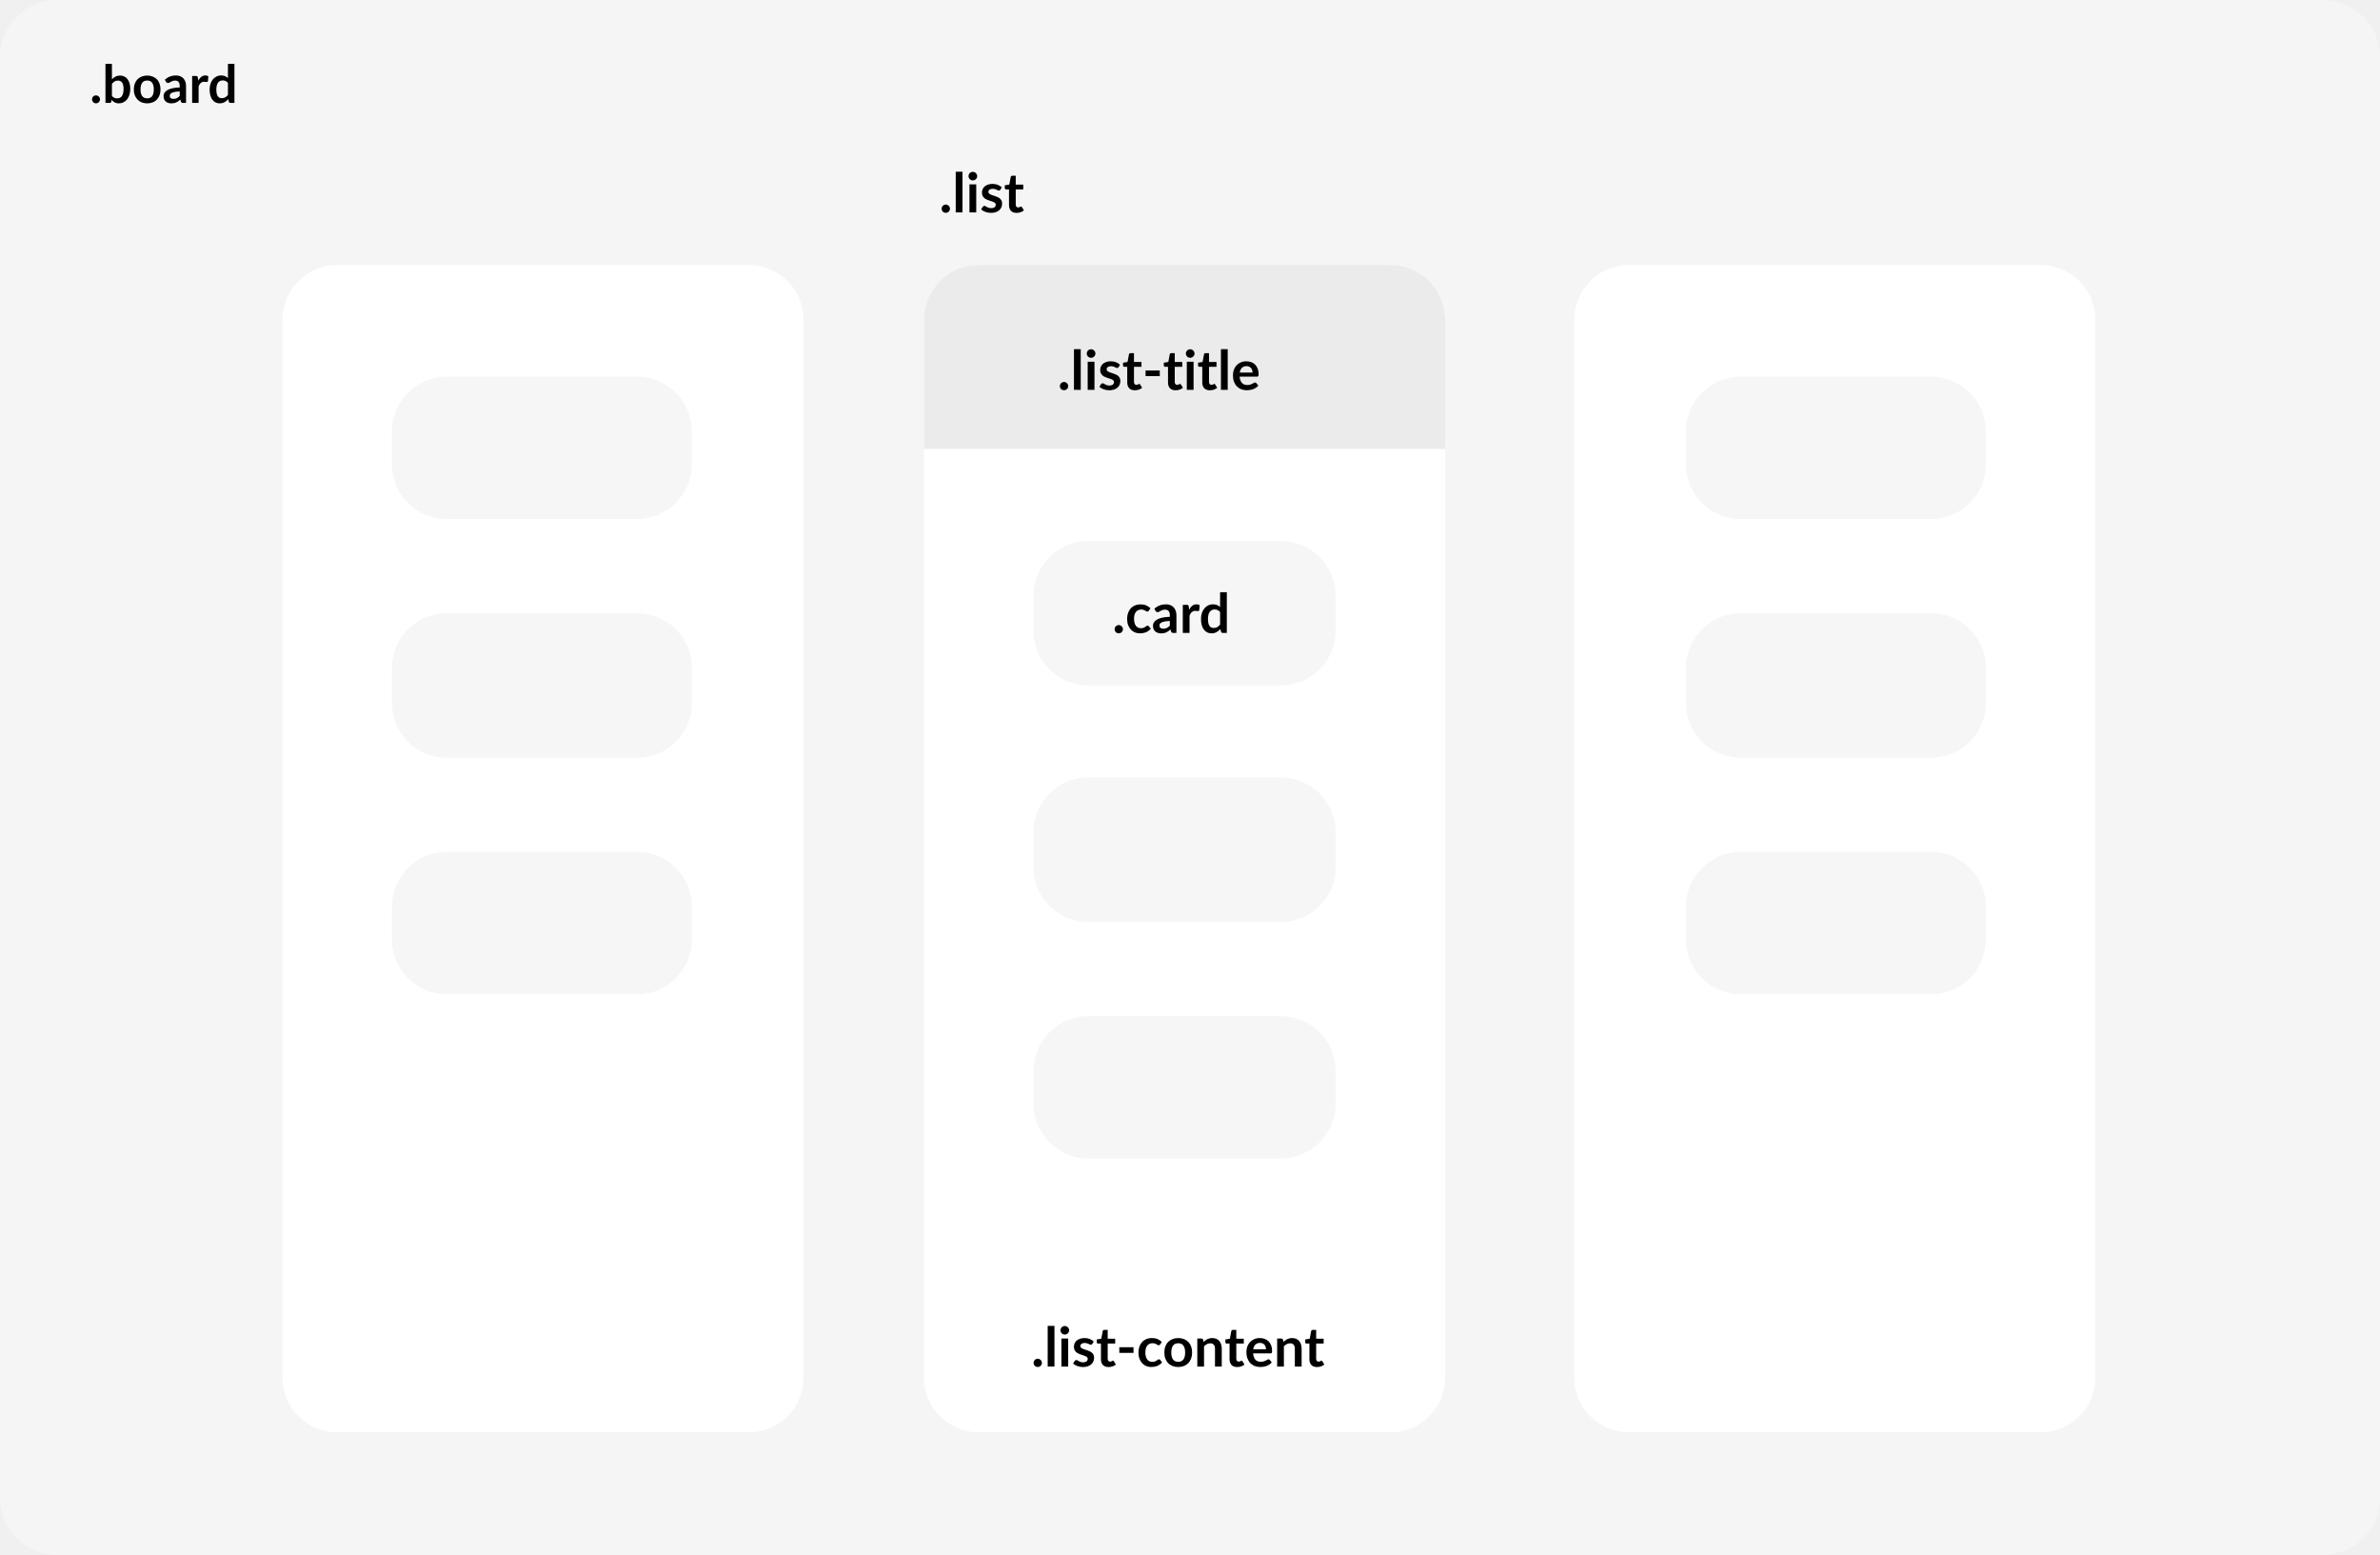
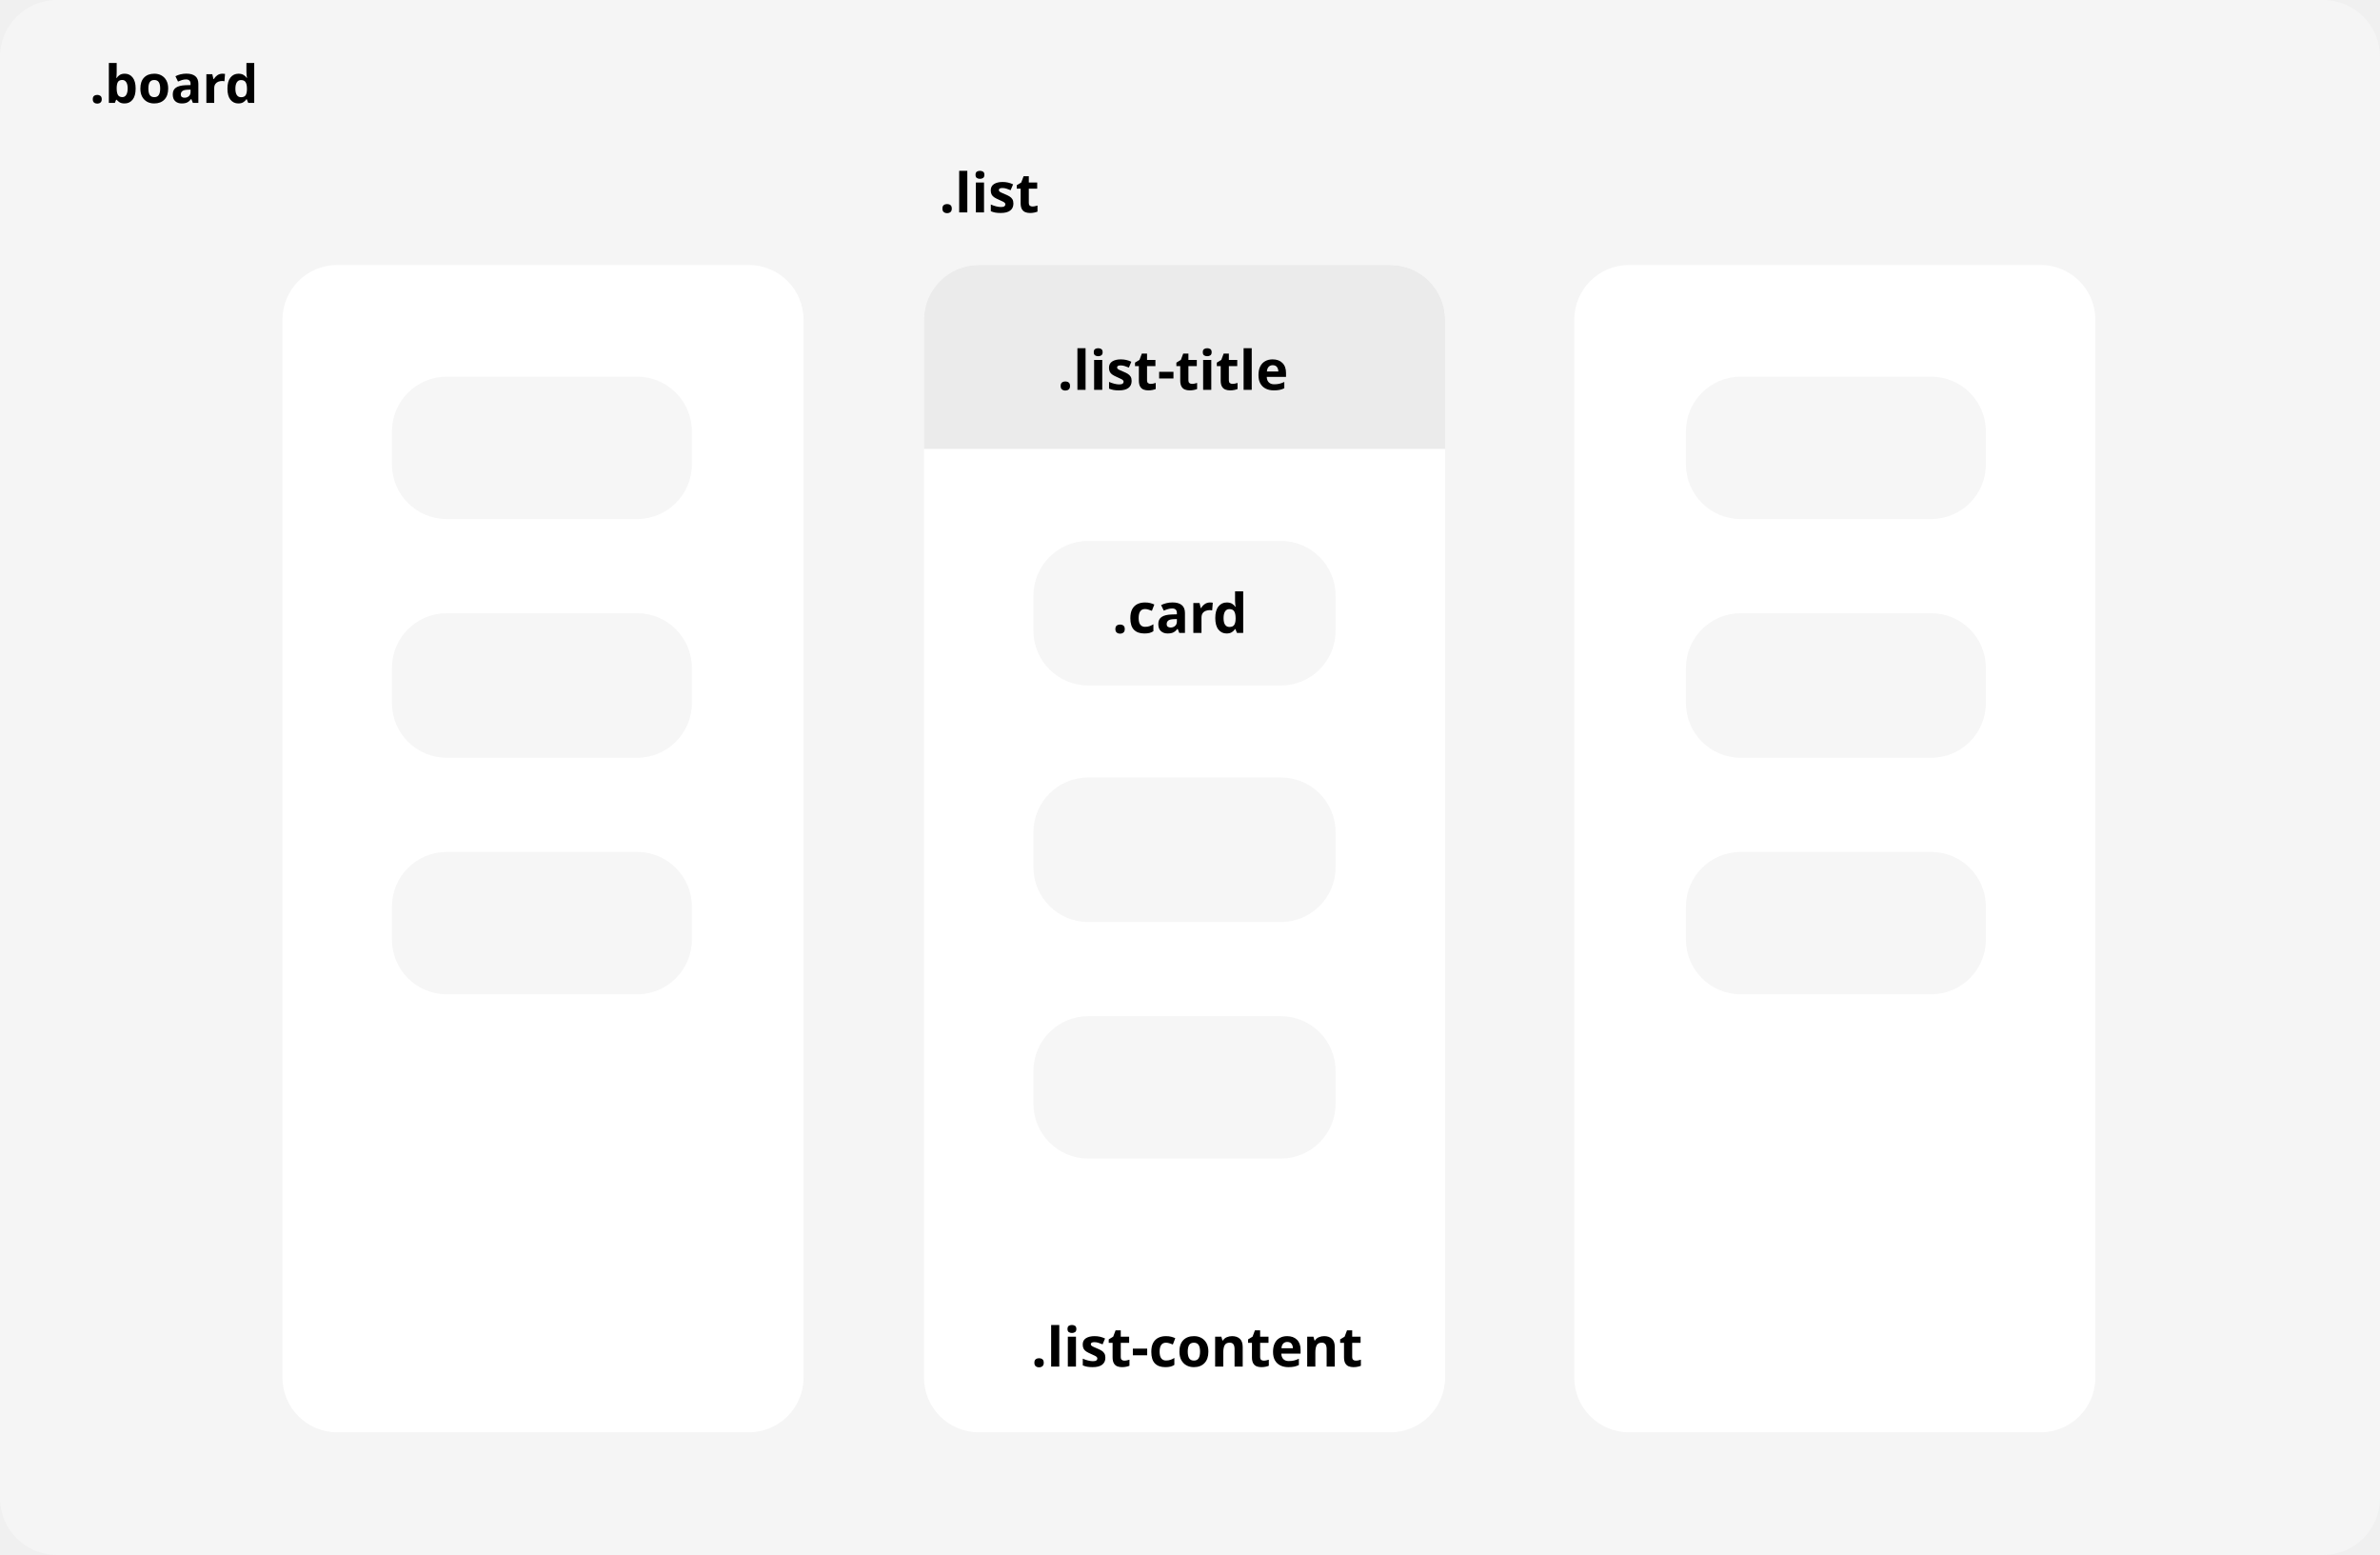
<svg xmlns="http://www.w3.org/2000/svg" width="1087" height="710" viewBox="0 0 1087 710">
  <g id="Group_7" data-name="Group 7" transform="translate(-387 -261)">
    <rect id="Rectangle_4" data-name="Rectangle 4" width="1087" height="710" rx="26" transform="translate(387 261)" fill="#f5f5f5" />
-     <text id="_.board" data-name=".board" transform="translate(428 308)" font-size="24" font-family="Lato-Bold, Lato" font-weight="700">
+     <text id="_.board" data-name=".board" transform="translate(428 308)" font-size="24" font-family="Leelawadee-Bold, Leelawadee" font-weight="700">
      <tspan x="0" y="0">.board</tspan>
    </text>
    <g id="Group_6" data-name="Group 6" transform="translate(-179.487)">
      <g id="Group_3" data-name="Group 3" transform="translate(695 382.395)">
        <rect id="Rectangle_6" data-name="Rectangle 6" width="238" height="533" rx="25" transform="translate(0.487 -0.395)" fill="#fff" />
        <rect id="Rectangle_8" data-name="Rectangle 8" width="137" height="65" rx="25" transform="translate(50.487 50.605)" fill="#f6f6f6" />
        <rect id="Rectangle_9" data-name="Rectangle 9" width="137" height="66" rx="25" transform="translate(50.487 158.605)" fill="#f6f6f6" />
        <rect id="Rectangle_10" data-name="Rectangle 10" width="137" height="65" rx="25" transform="translate(50.487 267.605)" fill="#f6f6f6" />
      </g>
      <g id="Group_4" data-name="Group 4" transform="translate(988.148 333)">
        <rect id="Rectangle_6-2" data-name="Rectangle 6" width="238" height="533" rx="25" transform="translate(0.34 49)" fill="#fff" />
        <rect id="Rectangle_8-2" data-name="Rectangle 8" width="138" height="66" rx="25" transform="translate(50.34 175)" fill="#f6f6f6" />
        <rect id="Rectangle_9-2" data-name="Rectangle 9" width="138" height="66" rx="25" transform="translate(50.34 283)" fill="#f6f6f6" />
        <rect id="Rectangle_10-2" data-name="Rectangle 10" width="138" height="65" rx="25" transform="translate(50.34 392)" fill="#f6f6f6" />
-         <text id="_.list" data-name=".list" transform="translate(7.34 25)" font-size="25" font-family="Lato-Bold, Lato" font-weight="700">
+         <text id="_.list" data-name=".list" transform="translate(7.34 25)" font-size="25" font-family="Leelawadee-Bold, Leelawadee" font-weight="700">
          <tspan x="0" y="0">.list</tspan>
        </text>
-         <text id="_.card" data-name=".card" transform="translate(86.34 217)" font-size="25" font-family="Lato-Bold, Lato" font-weight="700">
+         <text id="_.card" data-name=".card" transform="translate(86.34 217)" font-size="25" font-family="Leelawadee-Bold, Leelawadee" font-weight="700">
          <tspan x="0" y="0">.card</tspan>
        </text>
        <path id="Intersection_1" data-name="Intersection 1" d="M0,84V25A25,25,0,0,1,25,0H213a25,25,0,0,1,25,25V84Z" transform="translate(0.34 49)" fill="#ebebeb" />
-         <text id="_.list-title" data-name=".list-title" transform="translate(61.34 106)" font-size="25" font-family="Lato-Bold, Lato" font-weight="700">
+         <text id="_.list-title" data-name=".list-title" transform="translate(61.34 106)" font-size="25" font-family="Leelawadee-Bold, Leelawadee" font-weight="700">
          <tspan x="0" y="0">.list-title</tspan>
        </text>
-         <text id="_.list-content" data-name=".list-content" transform="translate(49.34 552)" font-size="25" font-family="Lato-Bold, Lato" font-weight="700">
+         <text id="_.list-content" data-name=".list-content" transform="translate(49.34 552)" font-size="25" font-family="Leelawadee-Bold, Leelawadee" font-weight="700">
          <tspan x="0" y="0">.list-content</tspan>
        </text>
      </g>
      <g id="Group_5" data-name="Group 5" transform="translate(1285.59 382.395)">
        <rect id="Rectangle_6-3" data-name="Rectangle 6" width="238" height="533" rx="25" transform="translate(-0.103 -0.395)" fill="#fff" />
        <rect id="Rectangle_8-3" data-name="Rectangle 8" width="137" height="65" rx="25" transform="translate(50.897 50.605)" fill="#f6f6f6" />
        <rect id="Rectangle_9-3" data-name="Rectangle 9" width="137" height="66" rx="25" transform="translate(50.897 158.605)" fill="#f6f6f6" />
        <rect id="Rectangle_10-3" data-name="Rectangle 10" width="137" height="65" rx="25" transform="translate(50.897 267.605)" fill="#f6f6f6" />
      </g>
    </g>
  </g>
</svg>
